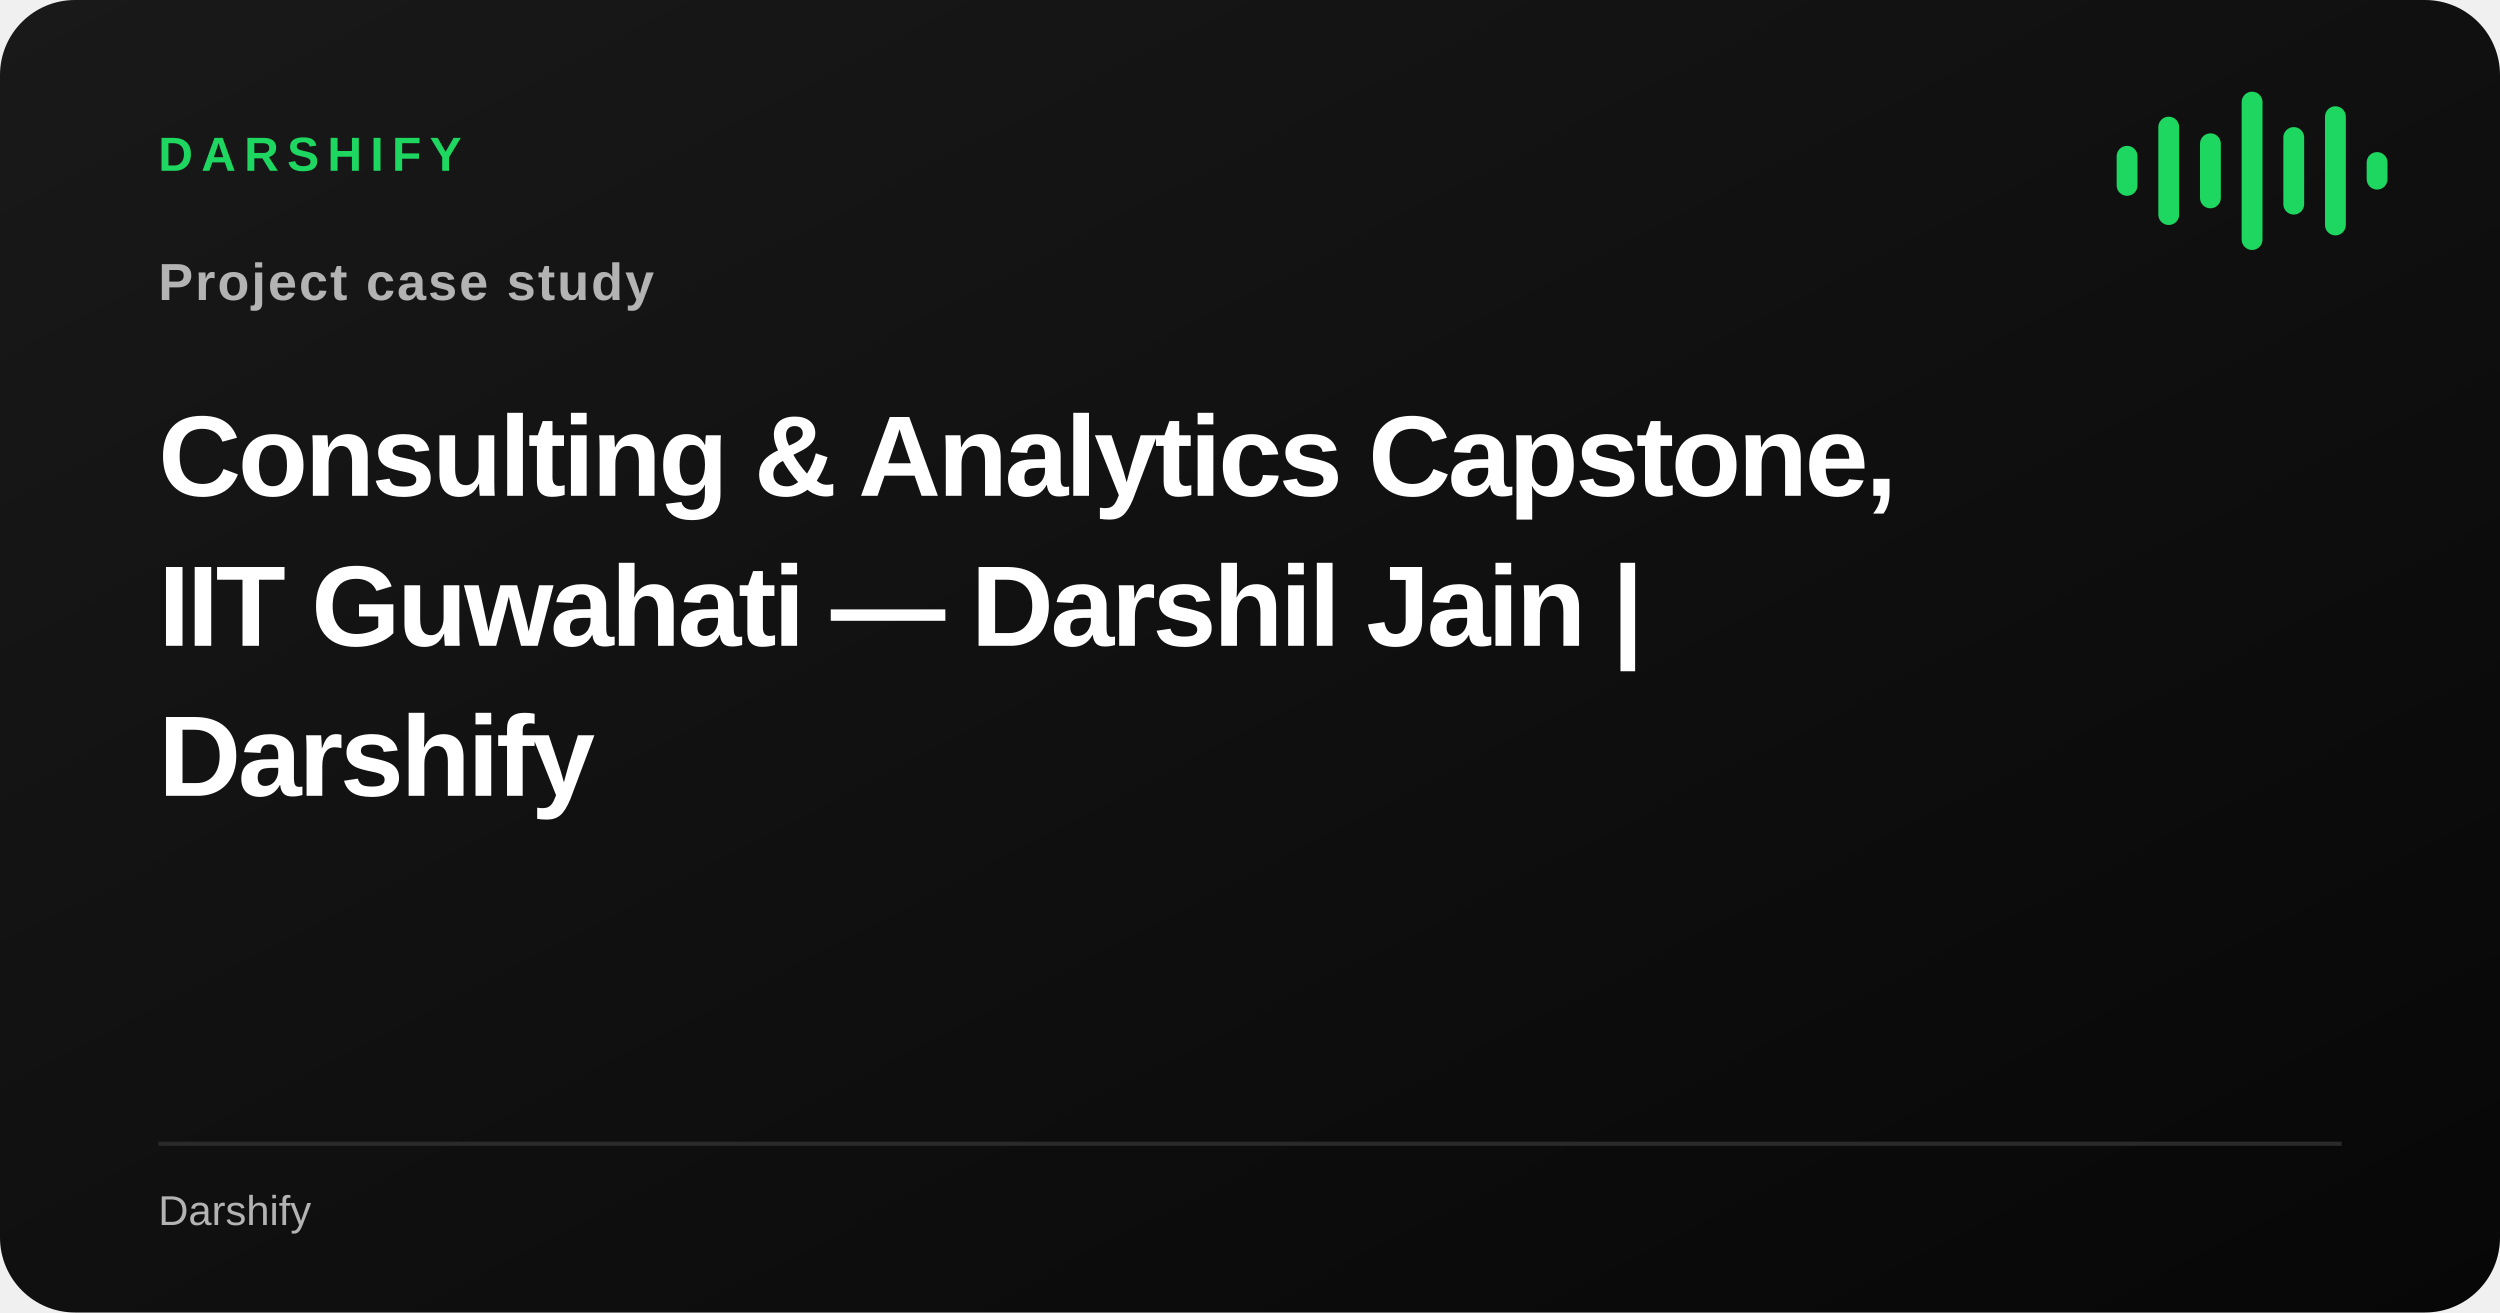
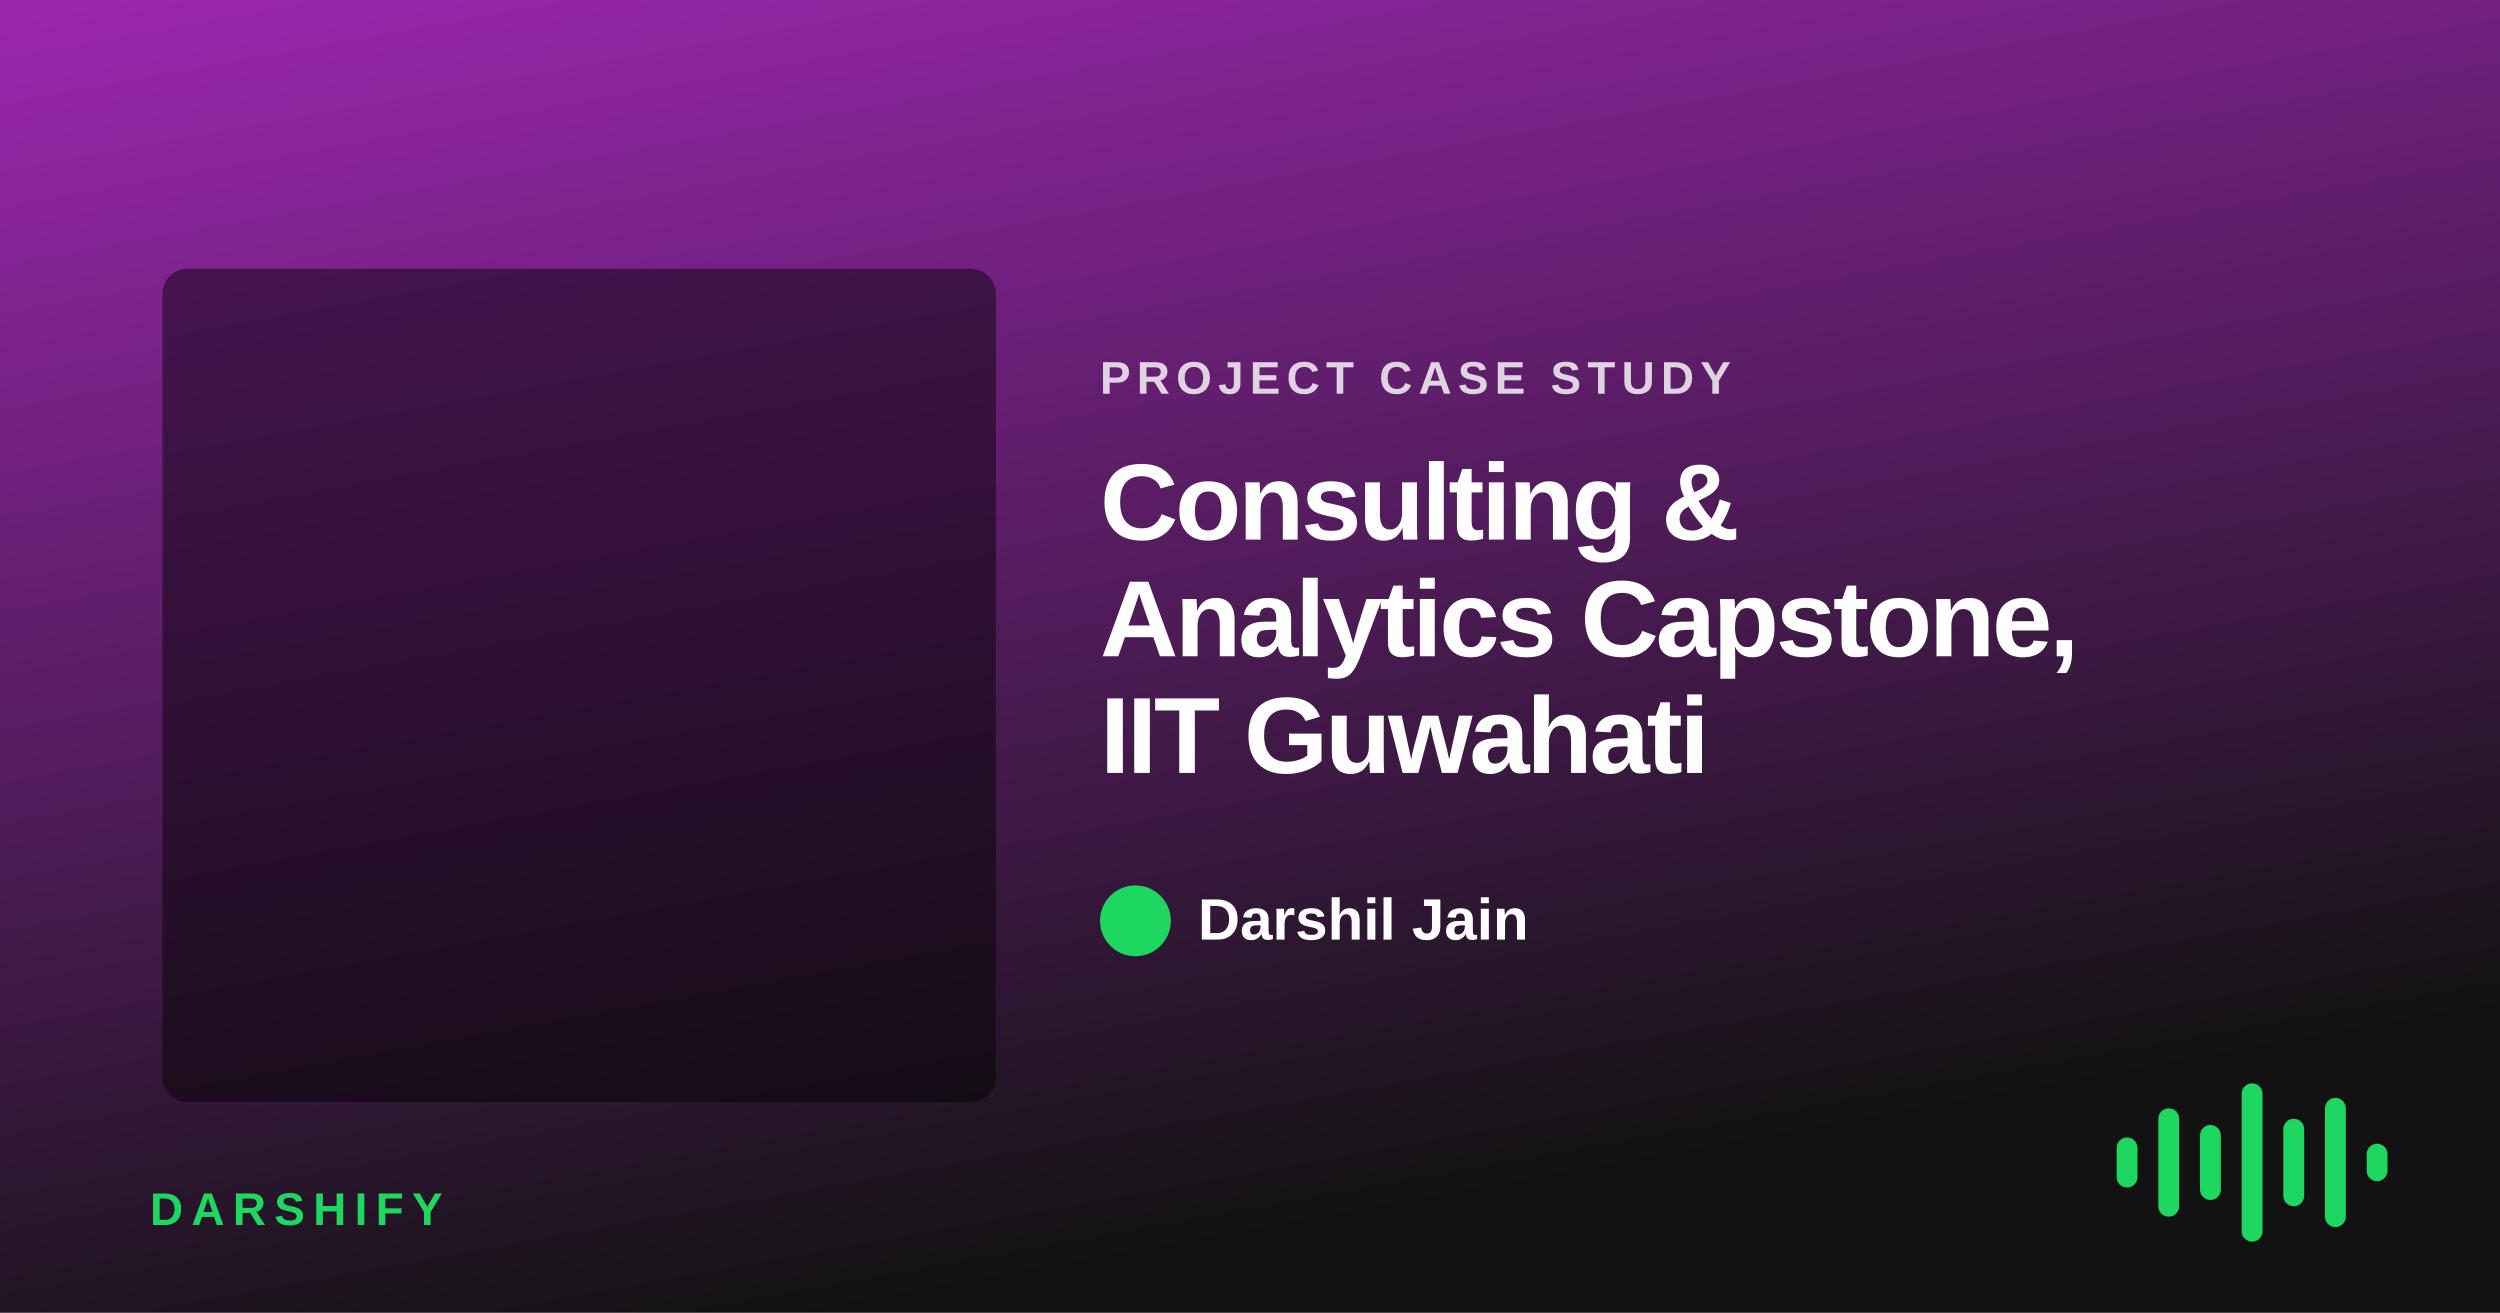
<svg xmlns="http://www.w3.org/2000/svg" viewBox="0 0 1200 630" width="1200" height="630" role="img" aria-label="Consulting &amp; Analytics Capstone, IIT Guwahati — Darshil Jain | Darshify" data-route-id="case-study:p2">
  <defs>
-     <linearGradient id="surface" x1="0" y1="0" x2="1" y2="1">
-       <stop offset="0" stop-color="#191919" />
-       <stop offset="1" stop-color="#070707" />
+     <linearGradient id="wash" x1="0" y1="0" x2="0.35" y2="1">
+       <stop offset="0" stop-color="#9c27b0" />
+       <stop offset="1" stop-color="#121212" />
    </linearGradient>
-     <radialGradient id="glow" cx="0" cy="0" r="1" gradientTransform="translate(1030 86) rotate(135) scale(420)">
-       <stop stop-color="#1ed760" stop-opacity=".38" />
-       <stop offset="1" stop-color="#1ed760" stop-opacity="0" />
-     </radialGradient>
  </defs>
-   <rect width="1200" height="630" rx="36" fill="url(#surface)" />
-   <rect width="1200" height="630" rx="36" fill="url(#glow)" />
+   <rect width="1200" height="630" fill="#121212" />
+   <rect width="1200" height="630" fill="url(#wash)" />
+   <rect x="78" y="129" width="400" height="400" rx="12" fill="#000" opacity=".45" />
+   <text x="528" y="189" fill="#ffffff" fill-opacity=".8" font-family="Arial, Helvetica, sans-serif" font-size="22" font-weight="700" letter-spacing="3">PROJECT CASE STUDY</text>
+   <text fill="#ffffff" font-family="Arial, Helvetica, sans-serif" font-size="52" font-weight="800" letter-spacing="-1.5">
+     <tspan x="528" y="259">Consulting &amp;</tspan>
+     <tspan x="528" y="315">Analytics Capstone,</tspan>
+     <tspan x="528" y="371">IIT Guwahati</tspan>
+   </text>
+   <circle cx="545" cy="442" r="17" fill="#1ed760" />
+   <text x="575" y="451" fill="#ffffff" font-family="Arial, Helvetica, sans-serif" font-size="28" font-weight="700">Darshil Jain</text>
  <g data-motif="proof-wave" aria-label="Evidence signal">
-     <rect x="1016" y="70" width="10" height="24" rx="5" fill="#1ed760" />
-     <rect x="1036" y="56" width="10" height="52" rx="5" fill="#1ed760" />
-     <rect x="1056" y="64" width="10" height="36" rx="5" fill="#1ed760" />
-     <rect x="1076" y="44" width="10" height="76" rx="5" fill="#1ed760" />
-     <rect x="1096" y="61" width="10" height="42" rx="5" fill="#1ed760" />
-     <rect x="1116" y="51" width="10" height="62" rx="5" fill="#1ed760" />
-     <rect x="1136" y="73" width="10" height="18" rx="5" fill="#1ed760" />
+     <rect x="1016" y="546" width="10" height="24" rx="5" fill="#1ed760" />
+     <rect x="1036" y="532" width="10" height="52" rx="5" fill="#1ed760" />
+     <rect x="1056" y="540" width="10" height="36" rx="5" fill="#1ed760" />
+     <rect x="1076" y="520" width="10" height="76" rx="5" fill="#1ed760" />
+     <rect x="1096" y="537" width="10" height="42" rx="5" fill="#1ed760" />
+     <rect x="1116" y="527" width="10" height="62" rx="5" fill="#1ed760" />
+     <rect x="1136" y="549" width="10" height="18" rx="5" fill="#1ed760" />
  </g>
-   <text x="76" y="82" fill="#1ed760" font-family="Arial, Helvetica, sans-serif" font-size="23" font-weight="700" letter-spacing="4">DARSHIFY</text>
-   <text x="76" y="144" fill="#b3b3b3" font-family="Arial, Helvetica, sans-serif" font-size="25" font-weight="600" letter-spacing="1">Project case study</text>
-   <text fill="#ffffff" font-family="Arial, Helvetica, sans-serif" font-size="55" font-weight="800" letter-spacing="-1.5">
-     <tspan x="76" y="238">Consulting &amp; Analytics Capstone,</tspan>
-     <tspan x="76" y="310">IIT Guwahati — Darshil Jain |</tspan>
-     <tspan x="76" y="382">Darshify</tspan>
-   </text>
-   <rect x="76" y="548" width="1048" height="2" fill="#2a2a2a" />
-   <text x="76" y="588" fill="#b3b3b3" font-family="Arial, Helvetica, sans-serif" font-size="20">Darshify</text>
+   <text x="72" y="588" fill="#1ed760" font-family="Arial, Helvetica, sans-serif" font-size="22" font-weight="700" letter-spacing="4">DARSHIFY</text>
</svg>
